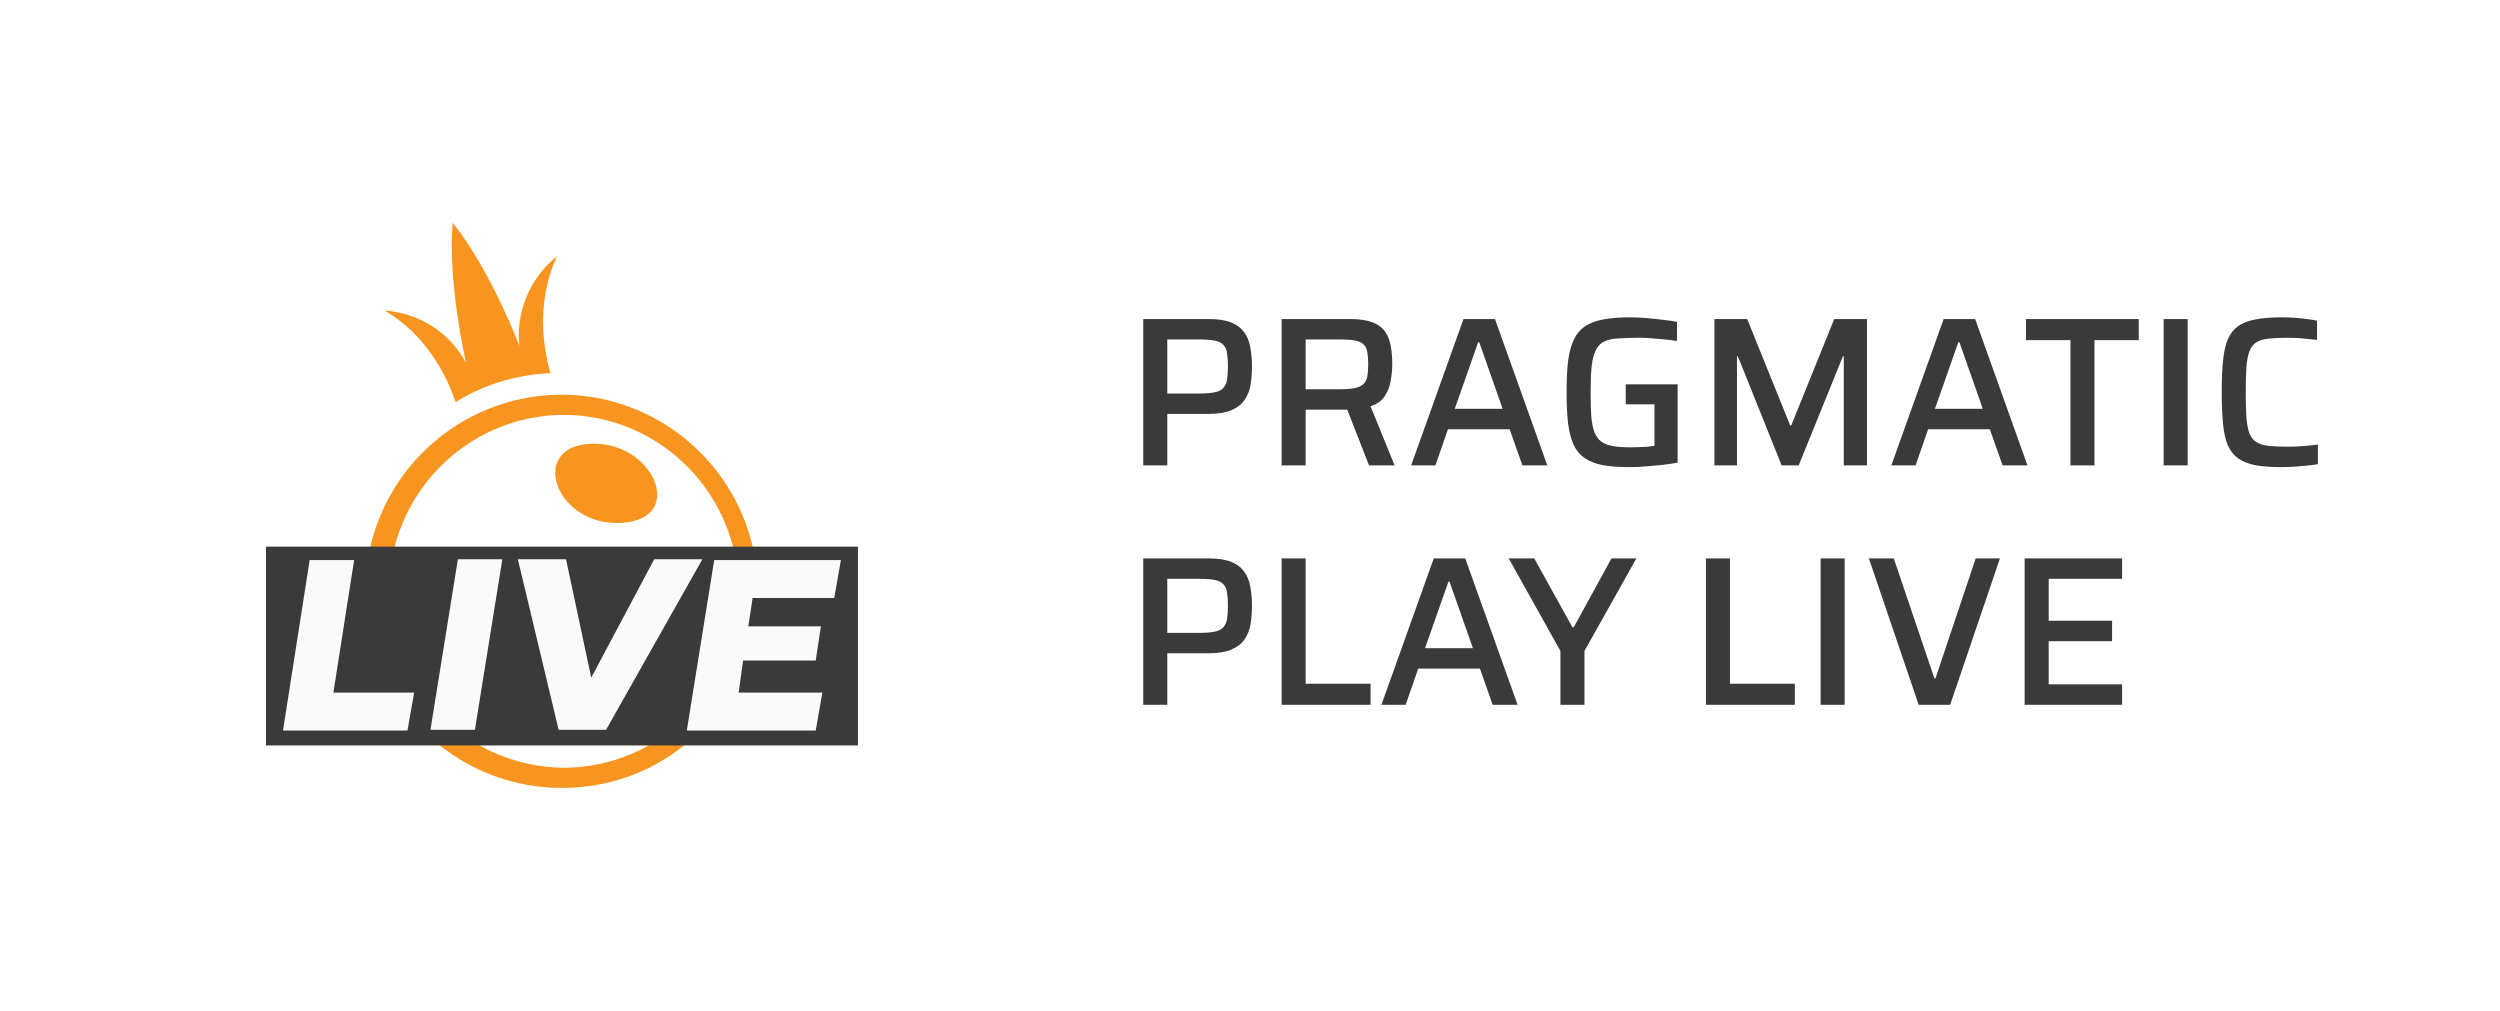
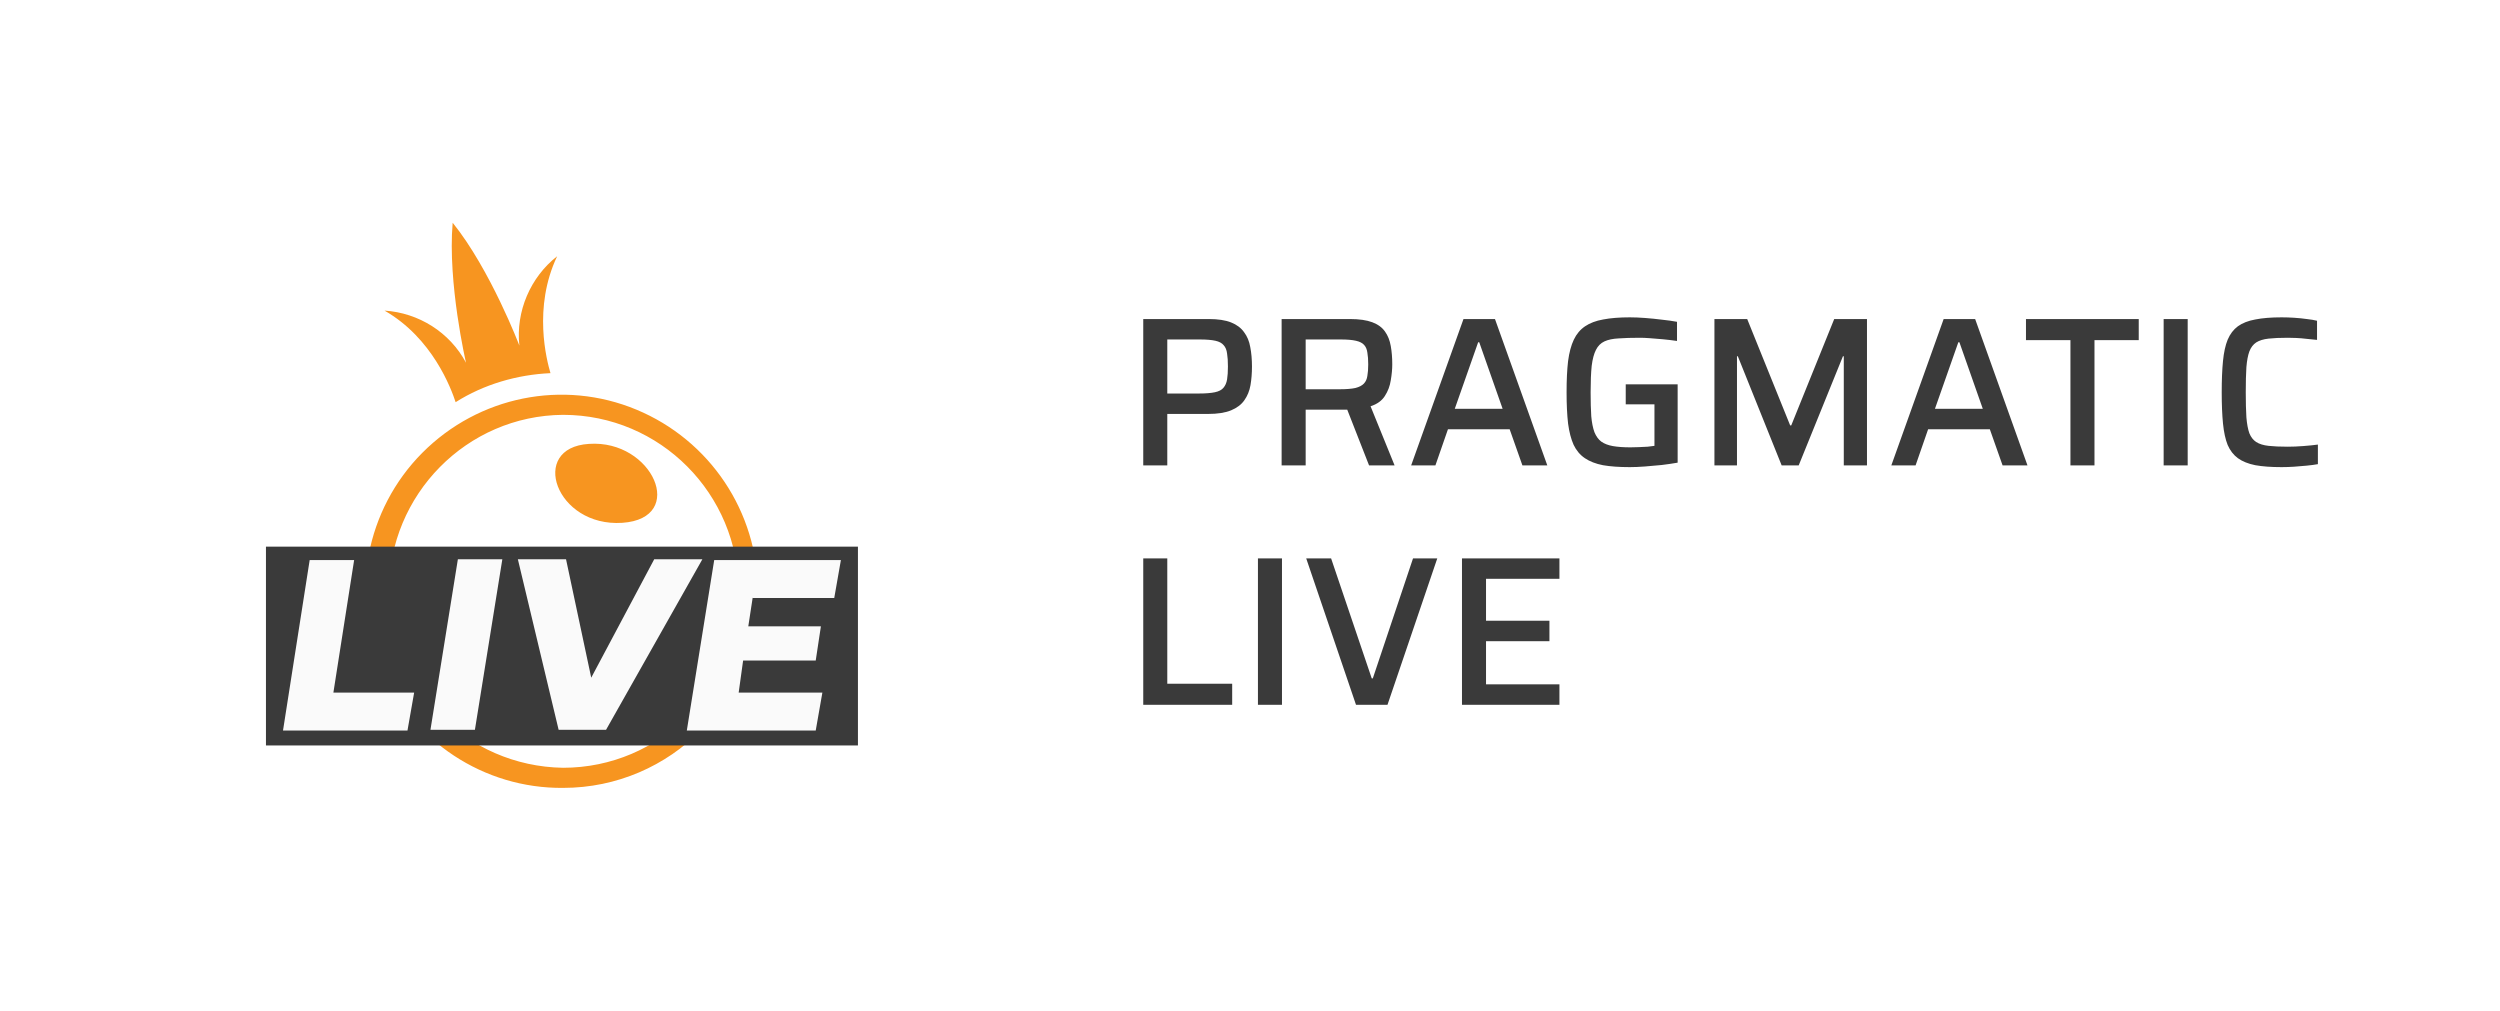
<svg xmlns="http://www.w3.org/2000/svg" width="188" height="76" viewBox="0 0 188 76" fill="none">
  <path d="M42.343 59.249C36.382 59.305 30.977 55.722 28.637 50.234C26.297 44.747 27.523 38.308 31.757 34.052C35.992 29.797 42.343 28.509 47.859 30.805C53.375 33.1 56.997 38.476 56.997 44.523C56.997 52.586 50.478 59.249 42.343 59.249ZM42.343 31.196C35.1 31.252 29.25 37.188 29.25 44.467C29.25 51.746 35.1 57.626 42.343 57.737C49.642 57.737 55.548 51.802 55.548 44.467C55.548 37.132 49.642 31.196 42.343 31.196ZM46.8 39.316C41.786 39.651 39.725 33.66 44.293 33.38C49.085 33.044 51.703 38.98 46.8 39.316ZM41.396 28.061C38.889 28.173 36.382 28.901 34.264 30.244C33.93 29.237 32.537 25.429 28.916 23.357C31.479 23.525 33.819 24.981 35.044 27.277C35.044 27.277 33.651 21.285 34.041 16.75C36.883 20.278 39.056 25.989 39.056 25.989C38.777 23.413 39.892 20.838 41.898 19.27C40.059 23.133 41.117 27.109 41.396 28.061Z" fill="#F79520" />
  <path d="M64.517 41.108H20V56.058H64.517V41.108Z" fill="#3A3A3A" />
  <path d="M31.144 52.082L30.642 54.937H21.282L23.288 42.115H26.631L25.071 52.082H31.144Z" fill="#FAFAFA" />
  <path d="M32.37 54.881L34.432 42.059H37.775L35.713 54.881H32.37Z" fill="#FAFAFA" />
  <path d="M42.009 54.881L38.944 42.059H42.566L44.46 50.962L49.196 42.059H52.818L45.575 54.881H42.009Z" fill="#FAFAFA" />
  <path d="M56.606 44.914L56.272 47.098H61.732L61.342 49.674H55.882L55.548 52.082H61.843L61.342 54.937H51.648L53.709 42.115H63.236L62.735 44.97H56.606V44.914Z" fill="#FAFAFA" />
-   <path d="M85.972 35V23.992H90.9C91.593 23.992 92.153 24.077 92.58 24.248C93.007 24.419 93.332 24.664 93.556 24.984C93.791 25.293 93.945 25.667 94.02 26.104C94.105 26.541 94.148 27.027 94.148 27.56C94.148 28.061 94.111 28.531 94.036 28.968C93.961 29.395 93.807 29.773 93.572 30.104C93.348 30.424 93.017 30.675 92.58 30.856C92.143 31.037 91.567 31.128 90.852 31.128H87.78V35H85.972ZM87.78 29.592H90.164C90.665 29.592 91.065 29.56 91.364 29.496C91.663 29.432 91.876 29.32 92.004 29.16C92.143 29 92.233 28.792 92.276 28.536C92.319 28.28 92.34 27.955 92.34 27.56C92.34 27.165 92.319 26.84 92.276 26.584C92.244 26.317 92.159 26.109 92.02 25.96C91.892 25.8 91.684 25.688 91.396 25.624C91.108 25.56 90.713 25.528 90.212 25.528H87.78V29.592ZM96.378 35V23.992H101.514C102.208 23.992 102.768 24.072 103.194 24.232C103.621 24.392 103.941 24.627 104.154 24.936C104.368 25.235 104.512 25.597 104.586 26.024C104.661 26.44 104.698 26.899 104.698 27.4C104.698 27.763 104.661 28.163 104.586 28.6C104.522 29.027 104.373 29.421 104.138 29.784C103.914 30.136 103.557 30.392 103.066 30.552L104.874 35H102.954L101.194 30.504L101.658 30.744C101.584 30.776 101.493 30.797 101.386 30.808C101.29 30.808 101.173 30.808 101.034 30.808H98.186V35H96.378ZM98.186 29.272H100.746C101.248 29.272 101.642 29.24 101.93 29.176C102.218 29.101 102.432 28.989 102.57 28.84C102.709 28.691 102.794 28.499 102.826 28.264C102.869 28.029 102.89 27.741 102.89 27.4C102.89 27.048 102.869 26.755 102.826 26.52C102.794 26.275 102.714 26.083 102.586 25.944C102.458 25.795 102.25 25.688 101.962 25.624C101.685 25.56 101.301 25.528 100.81 25.528H98.186V29.272ZM106.118 35L110.054 23.992H112.422L116.358 35H114.486L113.526 32.28H108.886L107.942 35H106.118ZM109.398 30.744H112.998L111.238 25.736H111.158L109.398 30.744ZM122.559 35.128C121.77 35.128 121.098 35.08 120.543 34.984C119.999 34.877 119.546 34.701 119.183 34.456C118.82 34.211 118.538 33.875 118.335 33.448C118.143 33.021 118.004 32.488 117.919 31.848C117.844 31.197 117.807 30.413 117.807 29.496C117.807 28.579 117.844 27.8 117.919 27.16C118.004 26.509 118.148 25.971 118.351 25.544C118.554 25.117 118.836 24.781 119.199 24.536C119.562 24.291 120.015 24.12 120.559 24.024C121.114 23.917 121.78 23.864 122.559 23.864C122.911 23.864 123.295 23.88 123.711 23.912C124.138 23.944 124.559 23.987 124.975 24.04C125.391 24.083 125.77 24.136 126.111 24.2V25.64C125.748 25.587 125.391 25.544 125.039 25.512C124.687 25.48 124.362 25.453 124.063 25.432C123.775 25.411 123.535 25.4 123.343 25.4C122.703 25.4 122.164 25.416 121.727 25.448C121.29 25.469 120.932 25.544 120.655 25.672C120.378 25.8 120.164 26.013 120.015 26.312C119.866 26.6 119.759 27 119.695 27.512C119.642 28.024 119.615 28.685 119.615 29.496C119.615 30.211 119.631 30.813 119.663 31.304C119.706 31.784 119.786 32.184 119.903 32.504C120.031 32.813 120.202 33.048 120.415 33.208C120.639 33.368 120.927 33.48 121.279 33.544C121.642 33.608 122.084 33.64 122.607 33.64C122.81 33.64 123.023 33.635 123.247 33.624C123.482 33.613 123.7 33.603 123.903 33.592C124.106 33.571 124.276 33.549 124.415 33.528V30.408H122.255V28.904H126.159V34.792C125.796 34.856 125.396 34.915 124.959 34.968C124.532 35.011 124.111 35.048 123.695 35.08C123.279 35.112 122.9 35.128 122.559 35.128ZM128.925 35V23.992H131.389L134.621 31.992H134.701L137.933 23.992H140.397V35H138.653V26.792H138.589L135.261 35H133.981L130.685 26.792H130.621V35H128.925ZM142.227 35L146.163 23.992H148.531L152.467 35H150.595L149.635 32.28H144.995L144.051 35H142.227ZM145.507 30.744H149.107L147.347 25.736H147.267L145.507 30.744ZM155.697 35V25.576H152.353V23.992H160.833V25.576H157.505V35H155.697ZM162.706 35V23.992H164.514V35H162.706ZM171.585 35.128C170.795 35.128 170.134 35.08 169.601 34.984C169.067 34.877 168.63 34.701 168.289 34.456C167.958 34.211 167.702 33.88 167.521 33.464C167.35 33.037 167.233 32.499 167.169 31.848C167.105 31.197 167.073 30.413 167.073 29.496C167.073 28.579 167.105 27.795 167.169 27.144C167.233 26.493 167.35 25.96 167.521 25.544C167.702 25.117 167.958 24.781 168.289 24.536C168.63 24.291 169.067 24.12 169.601 24.024C170.134 23.917 170.795 23.864 171.585 23.864C171.894 23.864 172.209 23.875 172.529 23.896C172.859 23.917 173.174 23.949 173.473 23.992C173.771 24.024 174.027 24.067 174.241 24.12V25.56C173.974 25.528 173.707 25.501 173.441 25.48C173.185 25.448 172.934 25.427 172.689 25.416C172.443 25.405 172.23 25.4 172.049 25.4C171.462 25.4 170.977 25.421 170.593 25.464C170.209 25.507 169.899 25.603 169.665 25.752C169.441 25.901 169.27 26.125 169.153 26.424C169.046 26.712 168.971 27.107 168.929 27.608C168.897 28.109 168.881 28.739 168.881 29.496C168.881 30.243 168.897 30.872 168.929 31.384C168.971 31.885 169.046 32.285 169.153 32.584C169.27 32.872 169.441 33.091 169.665 33.24C169.899 33.389 170.209 33.485 170.593 33.528C170.977 33.571 171.462 33.592 172.049 33.592C172.401 33.592 172.785 33.576 173.201 33.544C173.627 33.512 173.995 33.475 174.305 33.432V34.904C174.07 34.947 173.793 34.984 173.473 35.016C173.163 35.048 172.843 35.075 172.513 35.096C172.193 35.117 171.883 35.128 171.585 35.128ZM85.972 53V41.992H90.9C91.593 41.992 92.153 42.077 92.58 42.248C93.007 42.419 93.332 42.664 93.556 42.984C93.791 43.293 93.945 43.667 94.02 44.104C94.105 44.541 94.148 45.027 94.148 45.56C94.148 46.061 94.111 46.531 94.036 46.968C93.961 47.395 93.807 47.773 93.572 48.104C93.348 48.424 93.017 48.675 92.58 48.856C92.143 49.037 91.567 49.128 90.852 49.128H87.78V53H85.972ZM87.78 47.592H90.164C90.665 47.592 91.065 47.56 91.364 47.496C91.663 47.432 91.876 47.32 92.004 47.16C92.143 47 92.233 46.792 92.276 46.536C92.319 46.28 92.34 45.955 92.34 45.56C92.34 45.165 92.319 44.84 92.276 44.584C92.244 44.317 92.159 44.109 92.02 43.96C91.892 43.8 91.684 43.688 91.396 43.624C91.108 43.56 90.713 43.528 90.212 43.528H87.78V47.592ZM96.378 53V41.992H98.186V51.416H103.066V53H96.378ZM103.883 53L107.819 41.992H110.187L114.123 53H112.251L111.291 50.28H106.651L105.707 53H103.883ZM107.163 48.744H110.763L109.003 43.736H108.923L107.163 48.744ZM117.344 53V48.952L113.456 41.992H115.376L118.24 47.16H118.352L121.184 41.992H123.056L119.152 48.952V53H117.344ZM128.285 53V41.992H130.093V51.416H134.973V53H128.285ZM136.91 53V41.992H138.718V53H136.91ZM144.284 53L140.54 41.992H142.412L145.468 51.016H145.548L148.572 41.992H150.396L146.652 53H144.284ZM152.253 53V41.992H159.581V43.528H154.061V46.68H158.829V48.216H154.061V51.464H159.581V53H152.253Z" fill="#3A3A3A" />
+   <path d="M85.972 35V23.992H90.9C91.593 23.992 92.153 24.077 92.58 24.248C93.007 24.419 93.332 24.664 93.556 24.984C93.791 25.293 93.945 25.667 94.02 26.104C94.105 26.541 94.148 27.027 94.148 27.56C94.148 28.061 94.111 28.531 94.036 28.968C93.961 29.395 93.807 29.773 93.572 30.104C93.348 30.424 93.017 30.675 92.58 30.856C92.143 31.037 91.567 31.128 90.852 31.128H87.78V35H85.972ZM87.78 29.592H90.164C90.665 29.592 91.065 29.56 91.364 29.496C91.663 29.432 91.876 29.32 92.004 29.16C92.143 29 92.233 28.792 92.276 28.536C92.319 28.28 92.34 27.955 92.34 27.56C92.34 27.165 92.319 26.84 92.276 26.584C92.244 26.317 92.159 26.109 92.02 25.96C91.892 25.8 91.684 25.688 91.396 25.624C91.108 25.56 90.713 25.528 90.212 25.528H87.78V29.592ZM96.378 35V23.992H101.514C102.208 23.992 102.768 24.072 103.194 24.232C103.621 24.392 103.941 24.627 104.154 24.936C104.368 25.235 104.512 25.597 104.586 26.024C104.661 26.44 104.698 26.899 104.698 27.4C104.698 27.763 104.661 28.163 104.586 28.6C104.522 29.027 104.373 29.421 104.138 29.784C103.914 30.136 103.557 30.392 103.066 30.552L104.874 35H102.954L101.194 30.504L101.658 30.744C101.584 30.776 101.493 30.797 101.386 30.808C101.29 30.808 101.173 30.808 101.034 30.808H98.186V35H96.378ZM98.186 29.272H100.746C101.248 29.272 101.642 29.24 101.93 29.176C102.218 29.101 102.432 28.989 102.57 28.84C102.709 28.691 102.794 28.499 102.826 28.264C102.869 28.029 102.89 27.741 102.89 27.4C102.89 27.048 102.869 26.755 102.826 26.52C102.794 26.275 102.714 26.083 102.586 25.944C102.458 25.795 102.25 25.688 101.962 25.624C101.685 25.56 101.301 25.528 100.81 25.528H98.186V29.272ZM106.118 35L110.054 23.992H112.422L116.358 35H114.486L113.526 32.28H108.886L107.942 35H106.118ZM109.398 30.744H112.998L111.238 25.736H111.158L109.398 30.744ZM122.559 35.128C121.77 35.128 121.098 35.08 120.543 34.984C119.999 34.877 119.546 34.701 119.183 34.456C118.82 34.211 118.538 33.875 118.335 33.448C118.143 33.021 118.004 32.488 117.919 31.848C117.844 31.197 117.807 30.413 117.807 29.496C117.807 28.579 117.844 27.8 117.919 27.16C118.004 26.509 118.148 25.971 118.351 25.544C118.554 25.117 118.836 24.781 119.199 24.536C119.562 24.291 120.015 24.12 120.559 24.024C121.114 23.917 121.78 23.864 122.559 23.864C122.911 23.864 123.295 23.88 123.711 23.912C124.138 23.944 124.559 23.987 124.975 24.04C125.391 24.083 125.77 24.136 126.111 24.2V25.64C125.748 25.587 125.391 25.544 125.039 25.512C124.687 25.48 124.362 25.453 124.063 25.432C123.775 25.411 123.535 25.4 123.343 25.4C122.703 25.4 122.164 25.416 121.727 25.448C121.29 25.469 120.932 25.544 120.655 25.672C120.378 25.8 120.164 26.013 120.015 26.312C119.866 26.6 119.759 27 119.695 27.512C119.642 28.024 119.615 28.685 119.615 29.496C119.615 30.211 119.631 30.813 119.663 31.304C119.706 31.784 119.786 32.184 119.903 32.504C120.031 32.813 120.202 33.048 120.415 33.208C120.639 33.368 120.927 33.48 121.279 33.544C121.642 33.608 122.084 33.64 122.607 33.64C122.81 33.64 123.023 33.635 123.247 33.624C123.482 33.613 123.7 33.603 123.903 33.592C124.106 33.571 124.276 33.549 124.415 33.528V30.408H122.255V28.904H126.159V34.792C125.796 34.856 125.396 34.915 124.959 34.968C124.532 35.011 124.111 35.048 123.695 35.08C123.279 35.112 122.9 35.128 122.559 35.128ZM128.925 35V23.992H131.389L134.621 31.992H134.701L137.933 23.992H140.397V35H138.653V26.792H138.589L135.261 35H133.981L130.685 26.792H130.621V35H128.925ZM142.227 35L146.163 23.992H148.531L152.467 35H150.595L149.635 32.28H144.995L144.051 35H142.227ZM145.507 30.744H149.107L147.347 25.736H147.267L145.507 30.744ZM155.697 35V25.576H152.353V23.992H160.833V25.576H157.505V35H155.697ZM162.706 35V23.992H164.514V35H162.706ZM171.585 35.128C170.795 35.128 170.134 35.08 169.601 34.984C169.067 34.877 168.63 34.701 168.289 34.456C167.958 34.211 167.702 33.88 167.521 33.464C167.35 33.037 167.233 32.499 167.169 31.848C167.105 31.197 167.073 30.413 167.073 29.496C167.073 28.579 167.105 27.795 167.169 27.144C167.233 26.493 167.35 25.96 167.521 25.544C167.702 25.117 167.958 24.781 168.289 24.536C168.63 24.291 169.067 24.12 169.601 24.024C170.134 23.917 170.795 23.864 171.585 23.864C171.894 23.864 172.209 23.875 172.529 23.896C172.859 23.917 173.174 23.949 173.473 23.992C173.771 24.024 174.027 24.067 174.241 24.12V25.56C173.974 25.528 173.707 25.501 173.441 25.48C173.185 25.448 172.934 25.427 172.689 25.416C172.443 25.405 172.23 25.4 172.049 25.4C171.462 25.4 170.977 25.421 170.593 25.464C170.209 25.507 169.899 25.603 169.665 25.752C169.441 25.901 169.27 26.125 169.153 26.424C169.046 26.712 168.971 27.107 168.929 27.608C168.897 28.109 168.881 28.739 168.881 29.496C168.881 30.243 168.897 30.872 168.929 31.384C168.971 31.885 169.046 32.285 169.153 32.584C169.27 32.872 169.441 33.091 169.665 33.24C169.899 33.389 170.209 33.485 170.593 33.528C170.977 33.571 171.462 33.592 172.049 33.592C172.401 33.592 172.785 33.576 173.201 33.544C173.627 33.512 173.995 33.475 174.305 33.432V34.904C174.07 34.947 173.793 34.984 173.473 35.016C173.163 35.048 172.843 35.075 172.513 35.096C172.193 35.117 171.883 35.128 171.585 35.128ZM85.972 53V41.992H87.78V51.416H92.66V53H85.972ZM94.597 53V41.992H96.405V53H94.597ZM101.971 53L98.227 41.992H100.099L103.155 51.016H103.235L106.259 41.992H108.083L104.339 53H101.971ZM109.941 53V41.992H117.269V43.528H111.749V46.68H116.517V48.216H111.749V51.464H117.269V53H109.941Z" fill="#3A3A3A" />
</svg>
